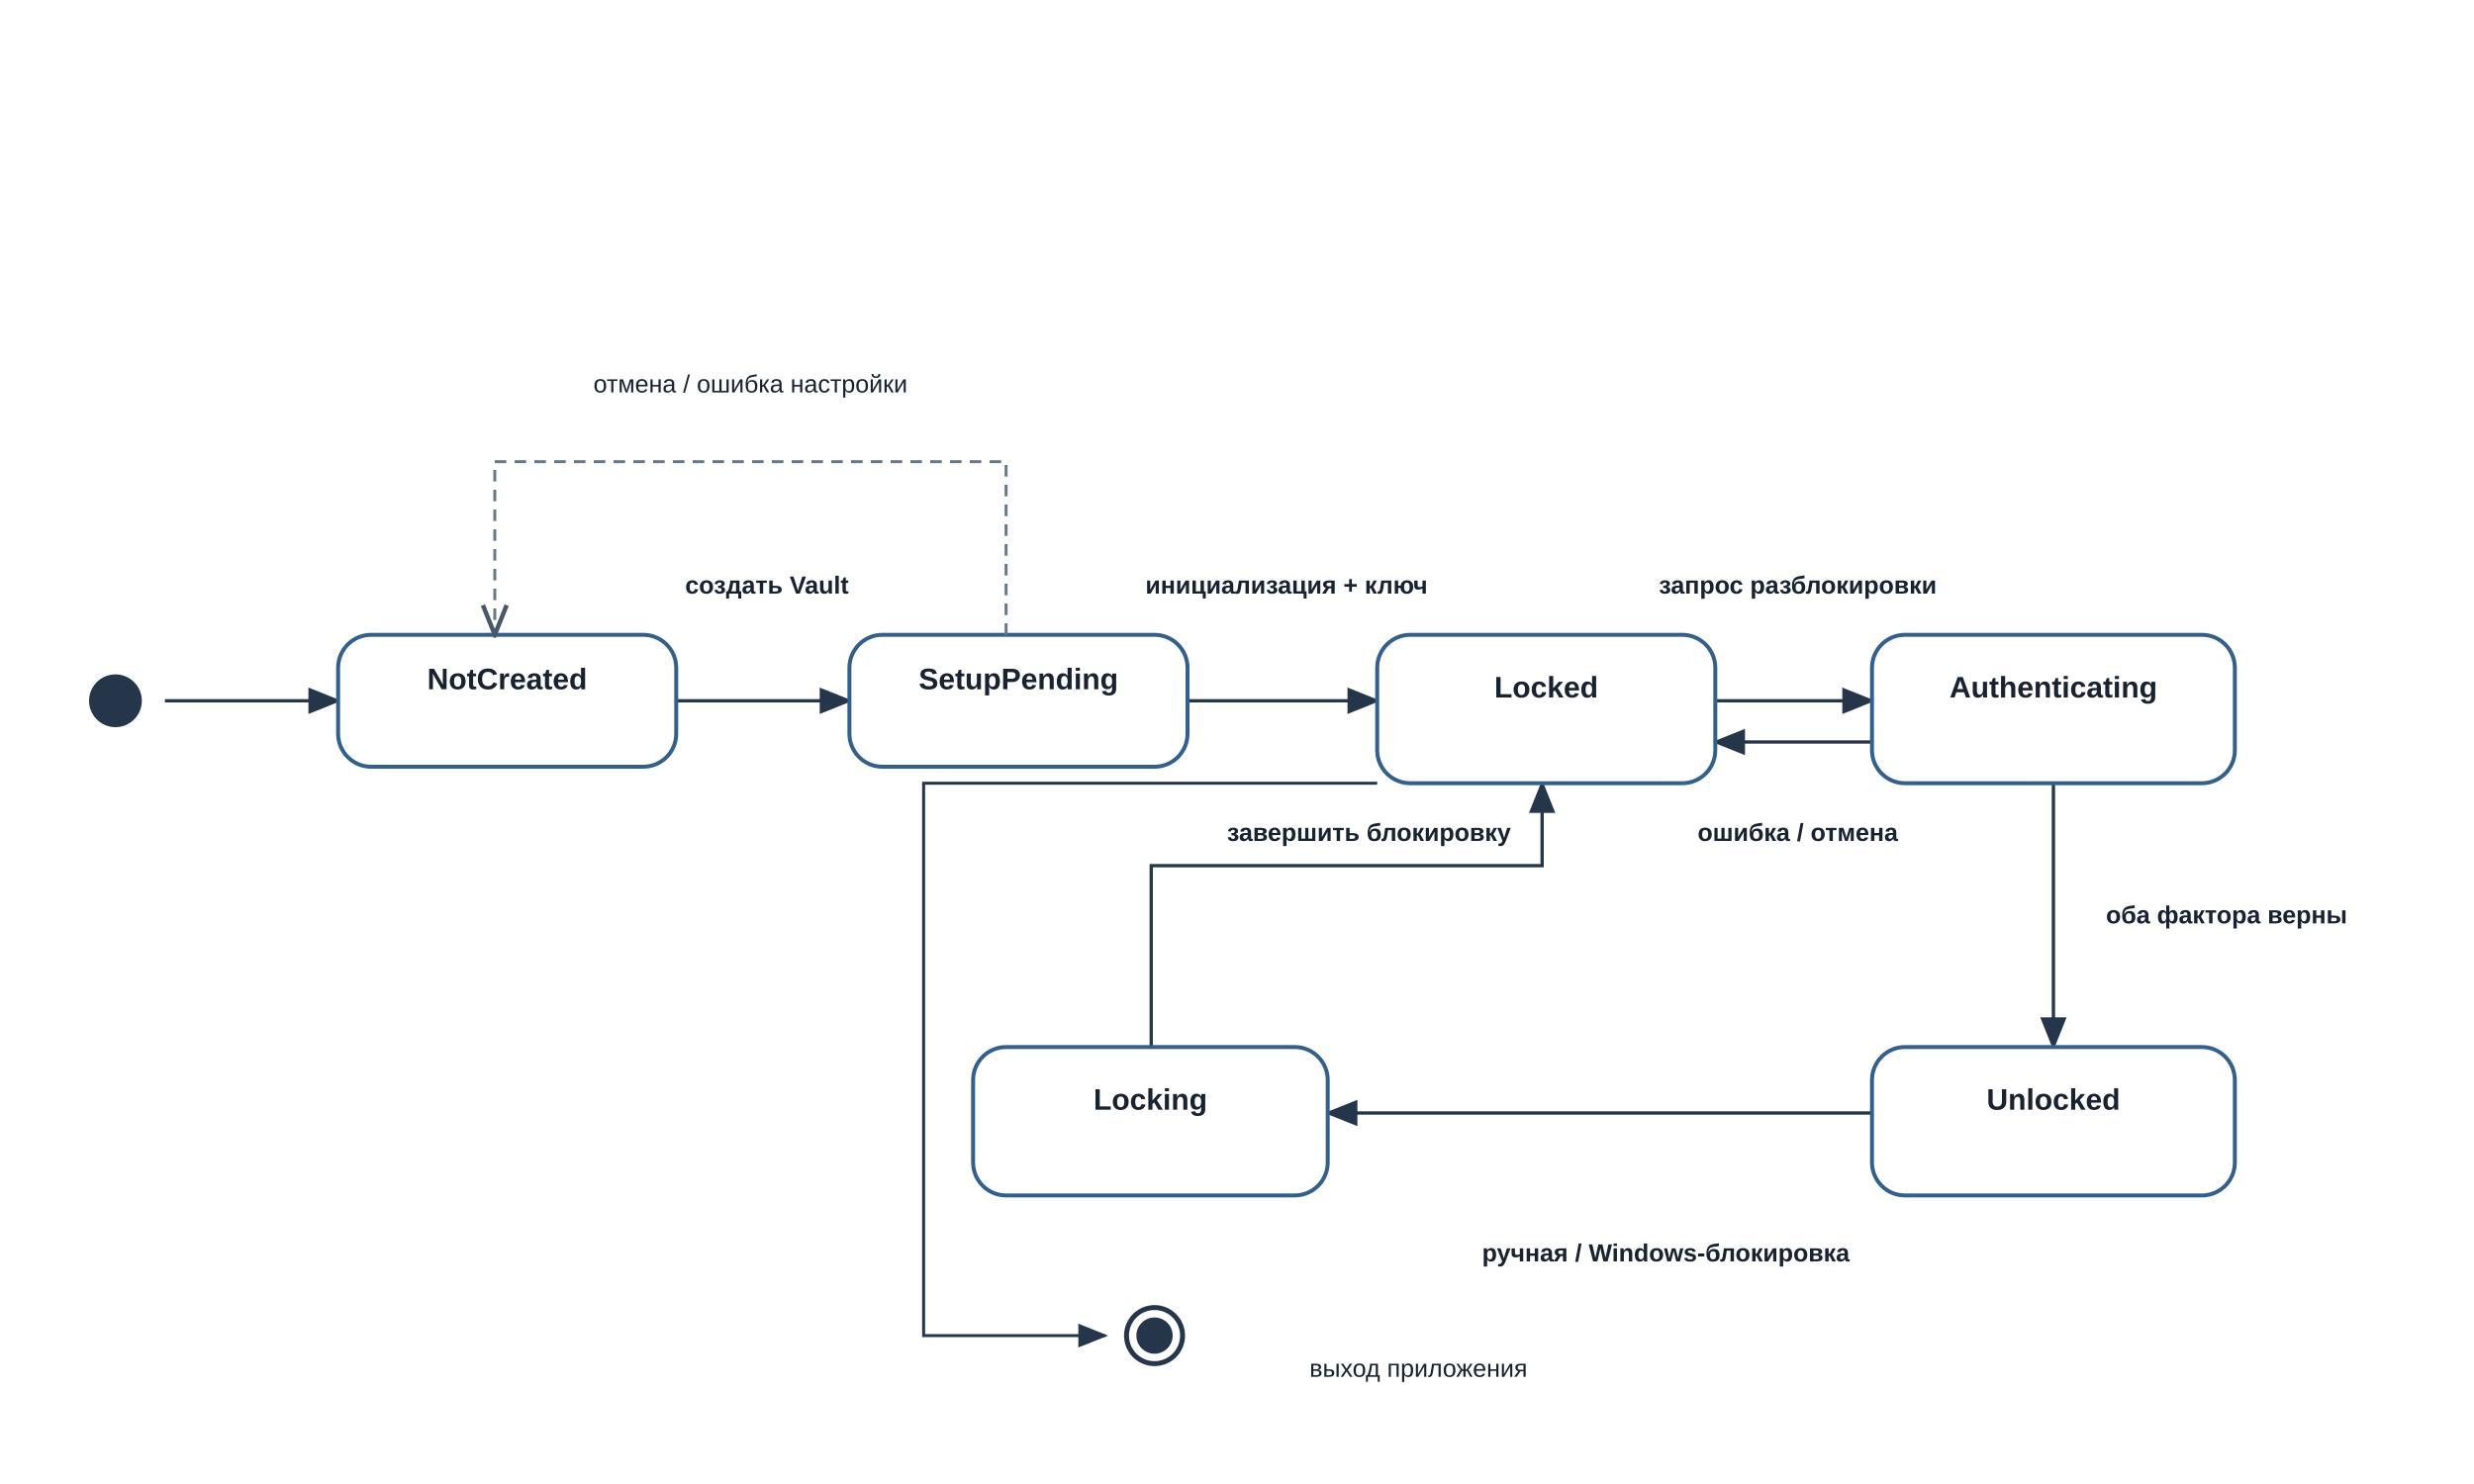
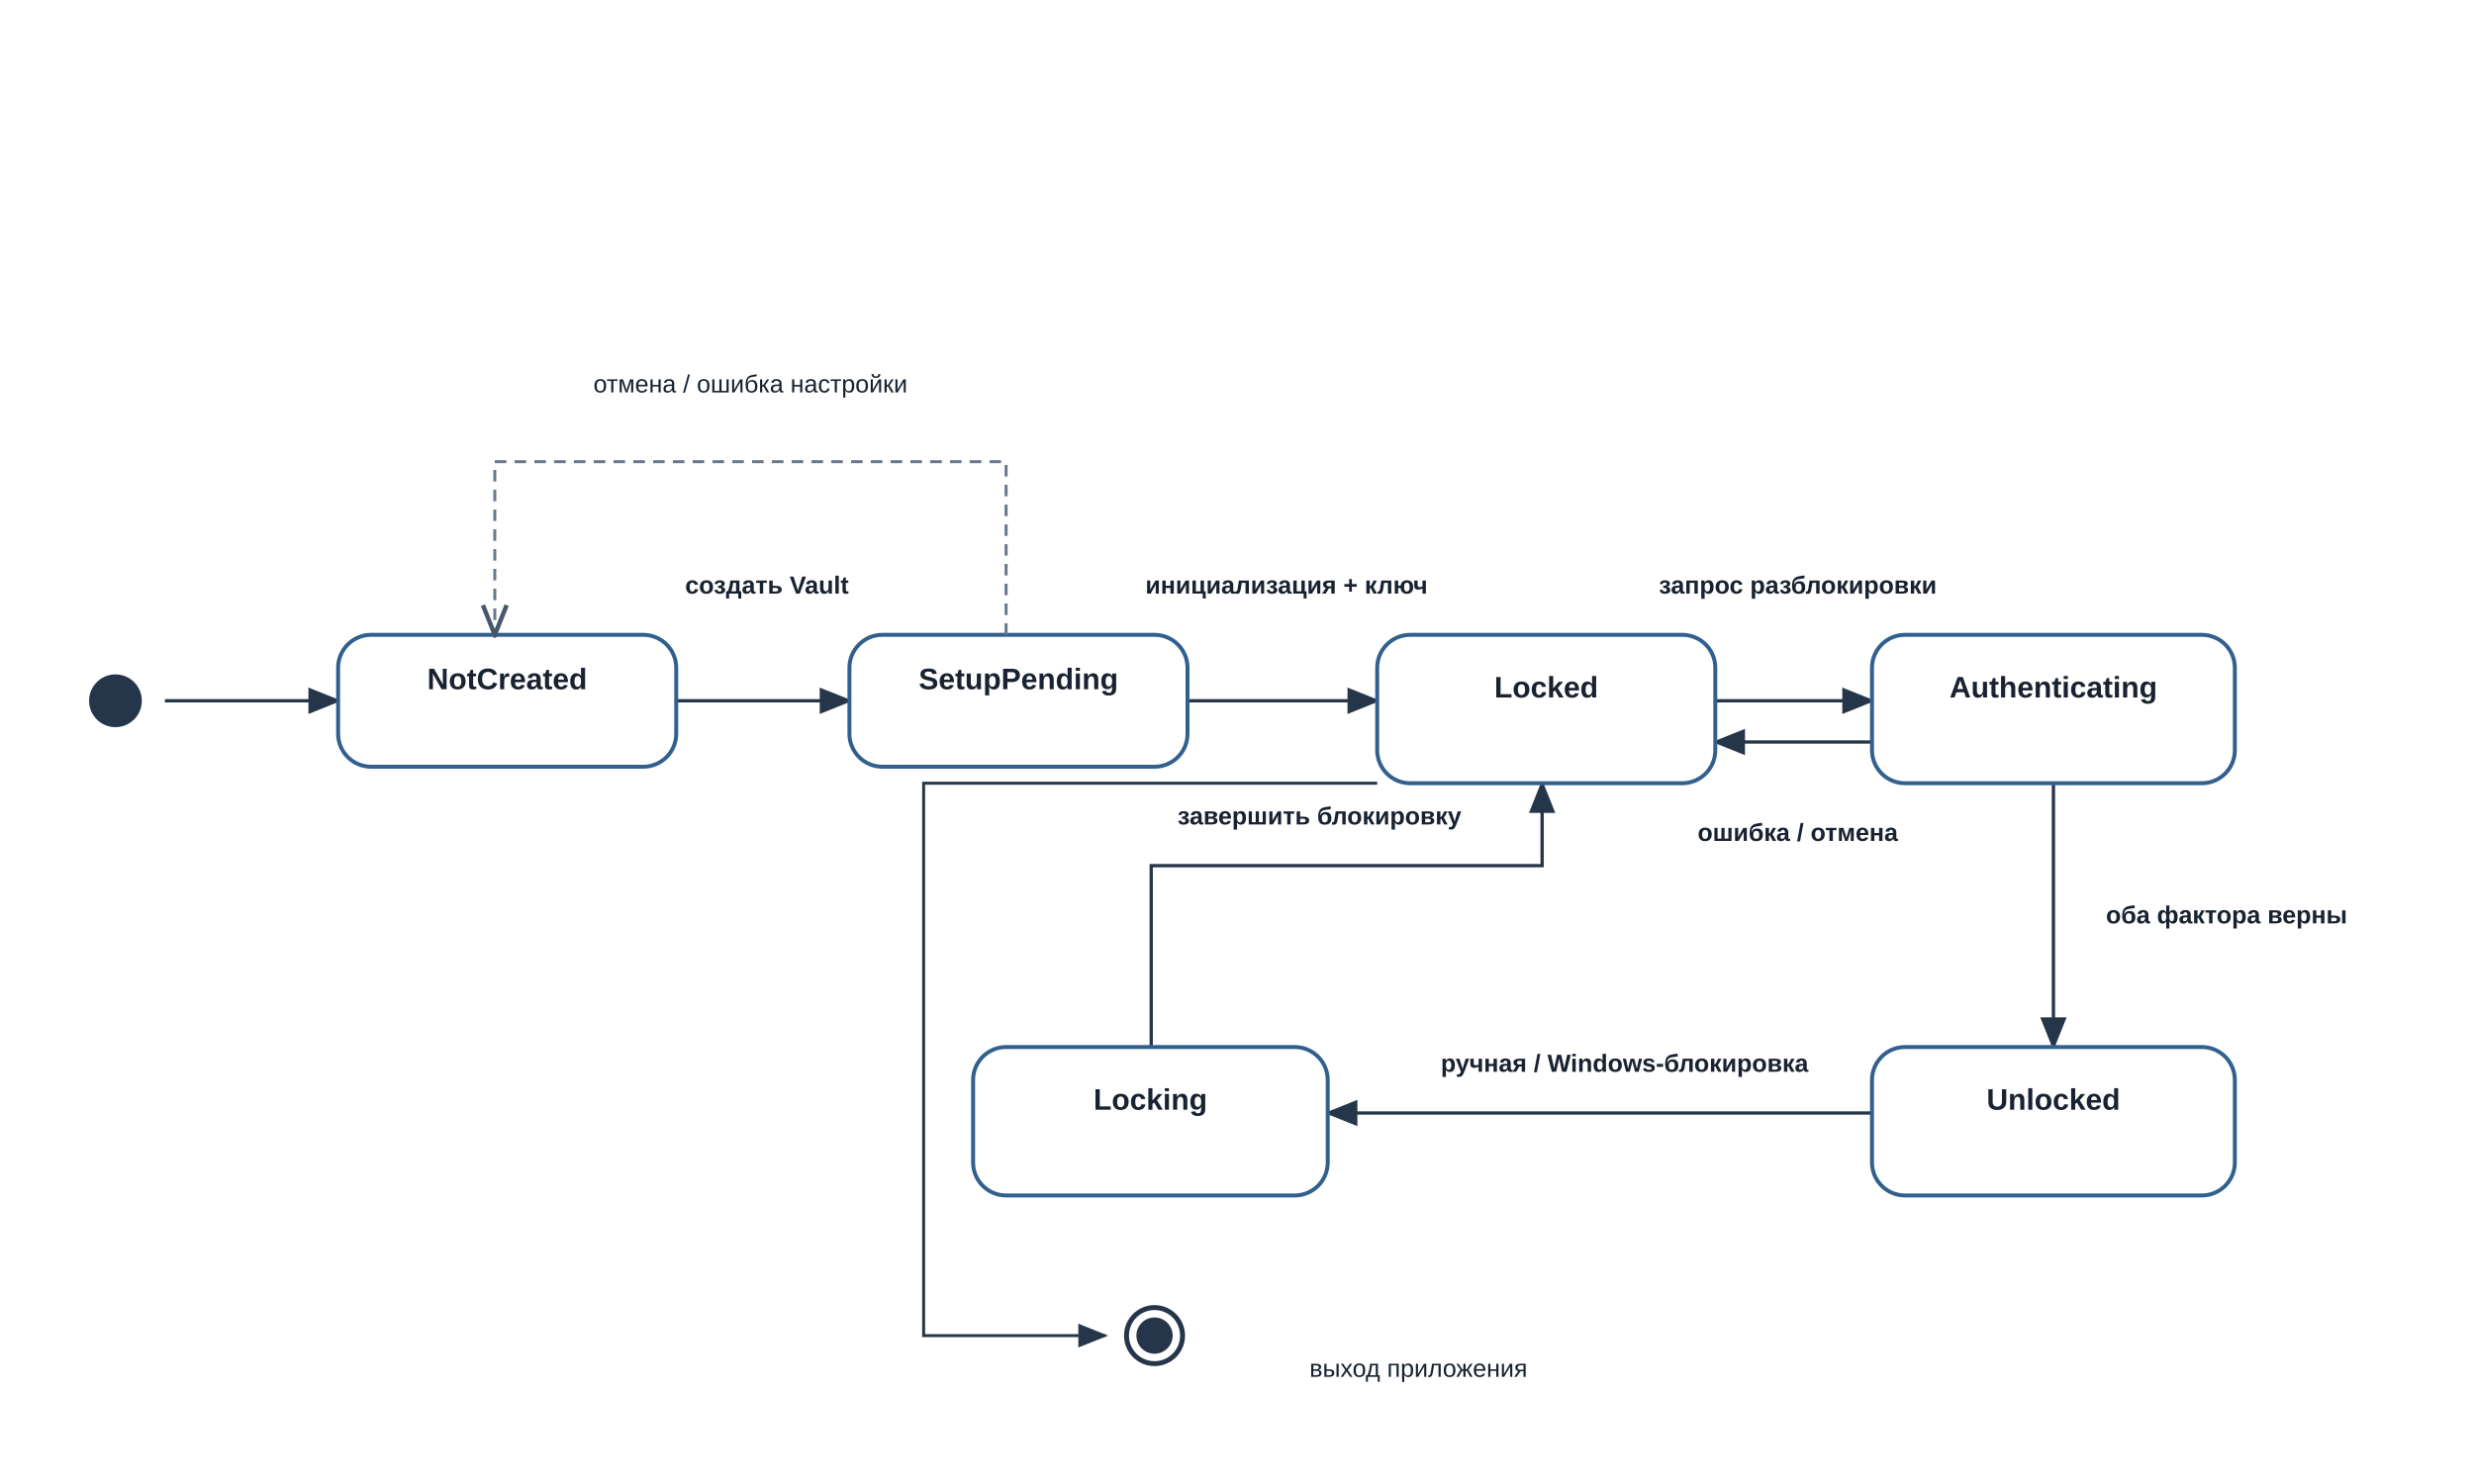
<svg xmlns="http://www.w3.org/2000/svg" width="1500" height="900" viewBox="0 0 1500 900">
  <defs>
    <marker id="arrow" markerWidth="10" markerHeight="8" refX="9" refY="4" orient="auto">
      <path d="M0,0 L10,4 L0,8 z" fill="#26364a" />
    </marker>
    <marker id="openArrow" markerWidth="12" markerHeight="10" refX="11" refY="5" orient="auto">
      <path d="M1,1 L11,5 L1,9" fill="none" stroke="#48576a" stroke-width="1.5" />
    </marker>
    <style>
    text { font-family: Arial, 'DejaVu Sans', sans-serif; fill: #182230; }
    .subtitle { font-size: 17px; fill: #566579; }
    .lane { font-size: 20px; font-weight: 700; fill: #26364a; }
    .label { font-size: 18px; }
    .small { font-size: 15px; }
    .tiny { font-size: 13px; }
  </style>
  </defs>
  <rect width="100%" height="100%" fill="#ffffff" />
  <path d="M 100 425 L 205 425" fill="none" stroke="#26364a" stroke-width="2" marker-end="url(#arrow)" />
  <path d="M 410 425 L 515 425" fill="none" stroke="#26364a" stroke-width="2" marker-end="url(#arrow)" />
  <text x="465" y="360" text-anchor="middle" font-size="15px" font-weight="600" fill="#40536a" style="paint-order:stroke;stroke:#ffffff;stroke-width:6px;stroke-linejoin:round">создать Vault</text>
  <path d="M 720 425 L 835 425" fill="none" stroke="#26364a" stroke-width="2" marker-end="url(#arrow)" />
  <text x="780" y="360" text-anchor="middle" font-size="15px" font-weight="600" fill="#40536a" style="paint-order:stroke;stroke:#ffffff;stroke-width:6px;stroke-linejoin:round">инициализация + ключ</text>
  <path d="M 1040 425 L 1135 425" fill="none" stroke="#26364a" stroke-width="2" marker-end="url(#arrow)" />
  <text x="1090" y="360" text-anchor="middle" font-size="15px" font-weight="600" fill="#40536a" style="paint-order:stroke;stroke:#ffffff;stroke-width:6px;stroke-linejoin:round">запрос разблокировки</text>
  <path d="M 1245 475 L 1245 635" fill="none" stroke="#26364a" stroke-width="2" marker-end="url(#arrow)" />
  <text x="1350" y="560" text-anchor="middle" font-size="15px" font-weight="600" fill="#40536a" style="paint-order:stroke;stroke:#ffffff;stroke-width:6px;stroke-linejoin:round">оба фактора верны</text>
  <path d="M 1135 450 L 1040 450" fill="none" stroke="#26364a" stroke-width="2" marker-end="url(#arrow)" />
  <text x="1090" y="510" text-anchor="middle" font-size="15px" font-weight="600" fill="#40536a" style="paint-order:stroke;stroke:#ffffff;stroke-width:6px;stroke-linejoin:round">ошибка / отмена</text>
  <path d="M 1135 675 L 805 675" fill="none" stroke="#26364a" stroke-width="2" marker-end="url(#arrow)" />
-   <text x="1010" y="765" text-anchor="middle" font-size="15px" font-weight="600" fill="#40536a" style="paint-order:stroke;stroke:#ffffff;stroke-width:6px;stroke-linejoin:round">ручная / Windows-блокировка</text>
+   <text x="985" y="650" text-anchor="middle" font-size="15px" font-weight="600" fill="#40536a" style="paint-order:stroke;stroke:#ffffff;stroke-width:6px;stroke-linejoin:round">ручная / Windows-блокировка</text>
  <path d="M 698 635 L 698 525 L 935 525 L 935 475" fill="none" stroke="#26364a" stroke-width="2" marker-end="url(#arrow)" />
-   <text x="830" y="510" text-anchor="middle" font-size="15" font-weight="600" fill="#40536a">завершить блокировку</text>
+   <text x="800" y="500" text-anchor="middle" font-size="15" font-weight="600" fill="#40536a">завершить блокировку</text>
  <circle cx="70" cy="425" r="16" fill="#26364a" />
  <rect x="205" y="385" width="205" height="80" rx="20" fill="#ffffff" stroke="#315f8e" stroke-width="2.4" />
  <text x="307.5" y="418.0" text-anchor="middle" font-size="18" font-weight="600" fill="#182230">
    <tspan x="307.5" dy="0">NotCreated</tspan>
  </text>
  <rect x="515" y="385" width="205" height="80" rx="20" fill="#ffffff" stroke="#315f8e" stroke-width="2.4" />
  <text x="617.5" y="418.0" text-anchor="middle" font-size="18" font-weight="600" fill="#182230">
    <tspan x="617.5" dy="0">SetupPending</tspan>
  </text>
  <rect x="835" y="385" width="205" height="90" rx="20" fill="#ffffff" stroke="#315f8e" stroke-width="2.4" />
  <text x="937.5" y="423.0" text-anchor="middle" font-size="18" font-weight="600" fill="#182230">
    <tspan x="937.5" dy="0">Locked</tspan>
  </text>
  <rect x="1135" y="385" width="220" height="90" rx="20" fill="#ffffff" stroke="#315f8e" stroke-width="2.4" />
  <text x="1245.0" y="423.0" text-anchor="middle" font-size="18" font-weight="600" fill="#182230">
    <tspan x="1245.0" dy="0">Authenticating</tspan>
  </text>
  <rect x="1135" y="635" width="220" height="90" rx="20" fill="#ffffff" stroke="#315f8e" stroke-width="2.4" />
  <text x="1245.0" y="673.0" text-anchor="middle" font-size="18" font-weight="600" fill="#182230">
    <tspan x="1245.0" dy="0">Unlocked</tspan>
  </text>
  <rect x="590" y="635" width="215" height="90" rx="20" fill="#ffffff" stroke="#315f8e" stroke-width="2.4" />
  <text x="697.5" y="673.0" text-anchor="middle" font-size="18" font-weight="600" fill="#182230">
    <tspan x="697.5" dy="0">Locking</tspan>
  </text>
  <path d="M 610 385 L 610 280 L 300 280 L 300 385" fill="none" stroke="#68778a" stroke-width="1.8" stroke-dasharray="7 5" marker-end="url(#openArrow)" />
  <text x="455" y="238" text-anchor="middle" font-size="15" font-weight="400" fill="#566579">отмена / ошибка настройки</text>
  <path d="M 835 475 L 560 475 L 560 810 L 670 810" fill="none" stroke="#26364a" stroke-width="1.8" marker-end="url(#arrow)" />
  <circle cx="700" cy="810" r="17" fill="#fff" stroke="#26364a" stroke-width="3" />
  <circle cx="700" cy="810" r="11" fill="#26364a" />
  <text x="860" y="835" text-anchor="middle" font-size="15" font-weight="400" fill="#566579">выход приложения</text>
</svg>
